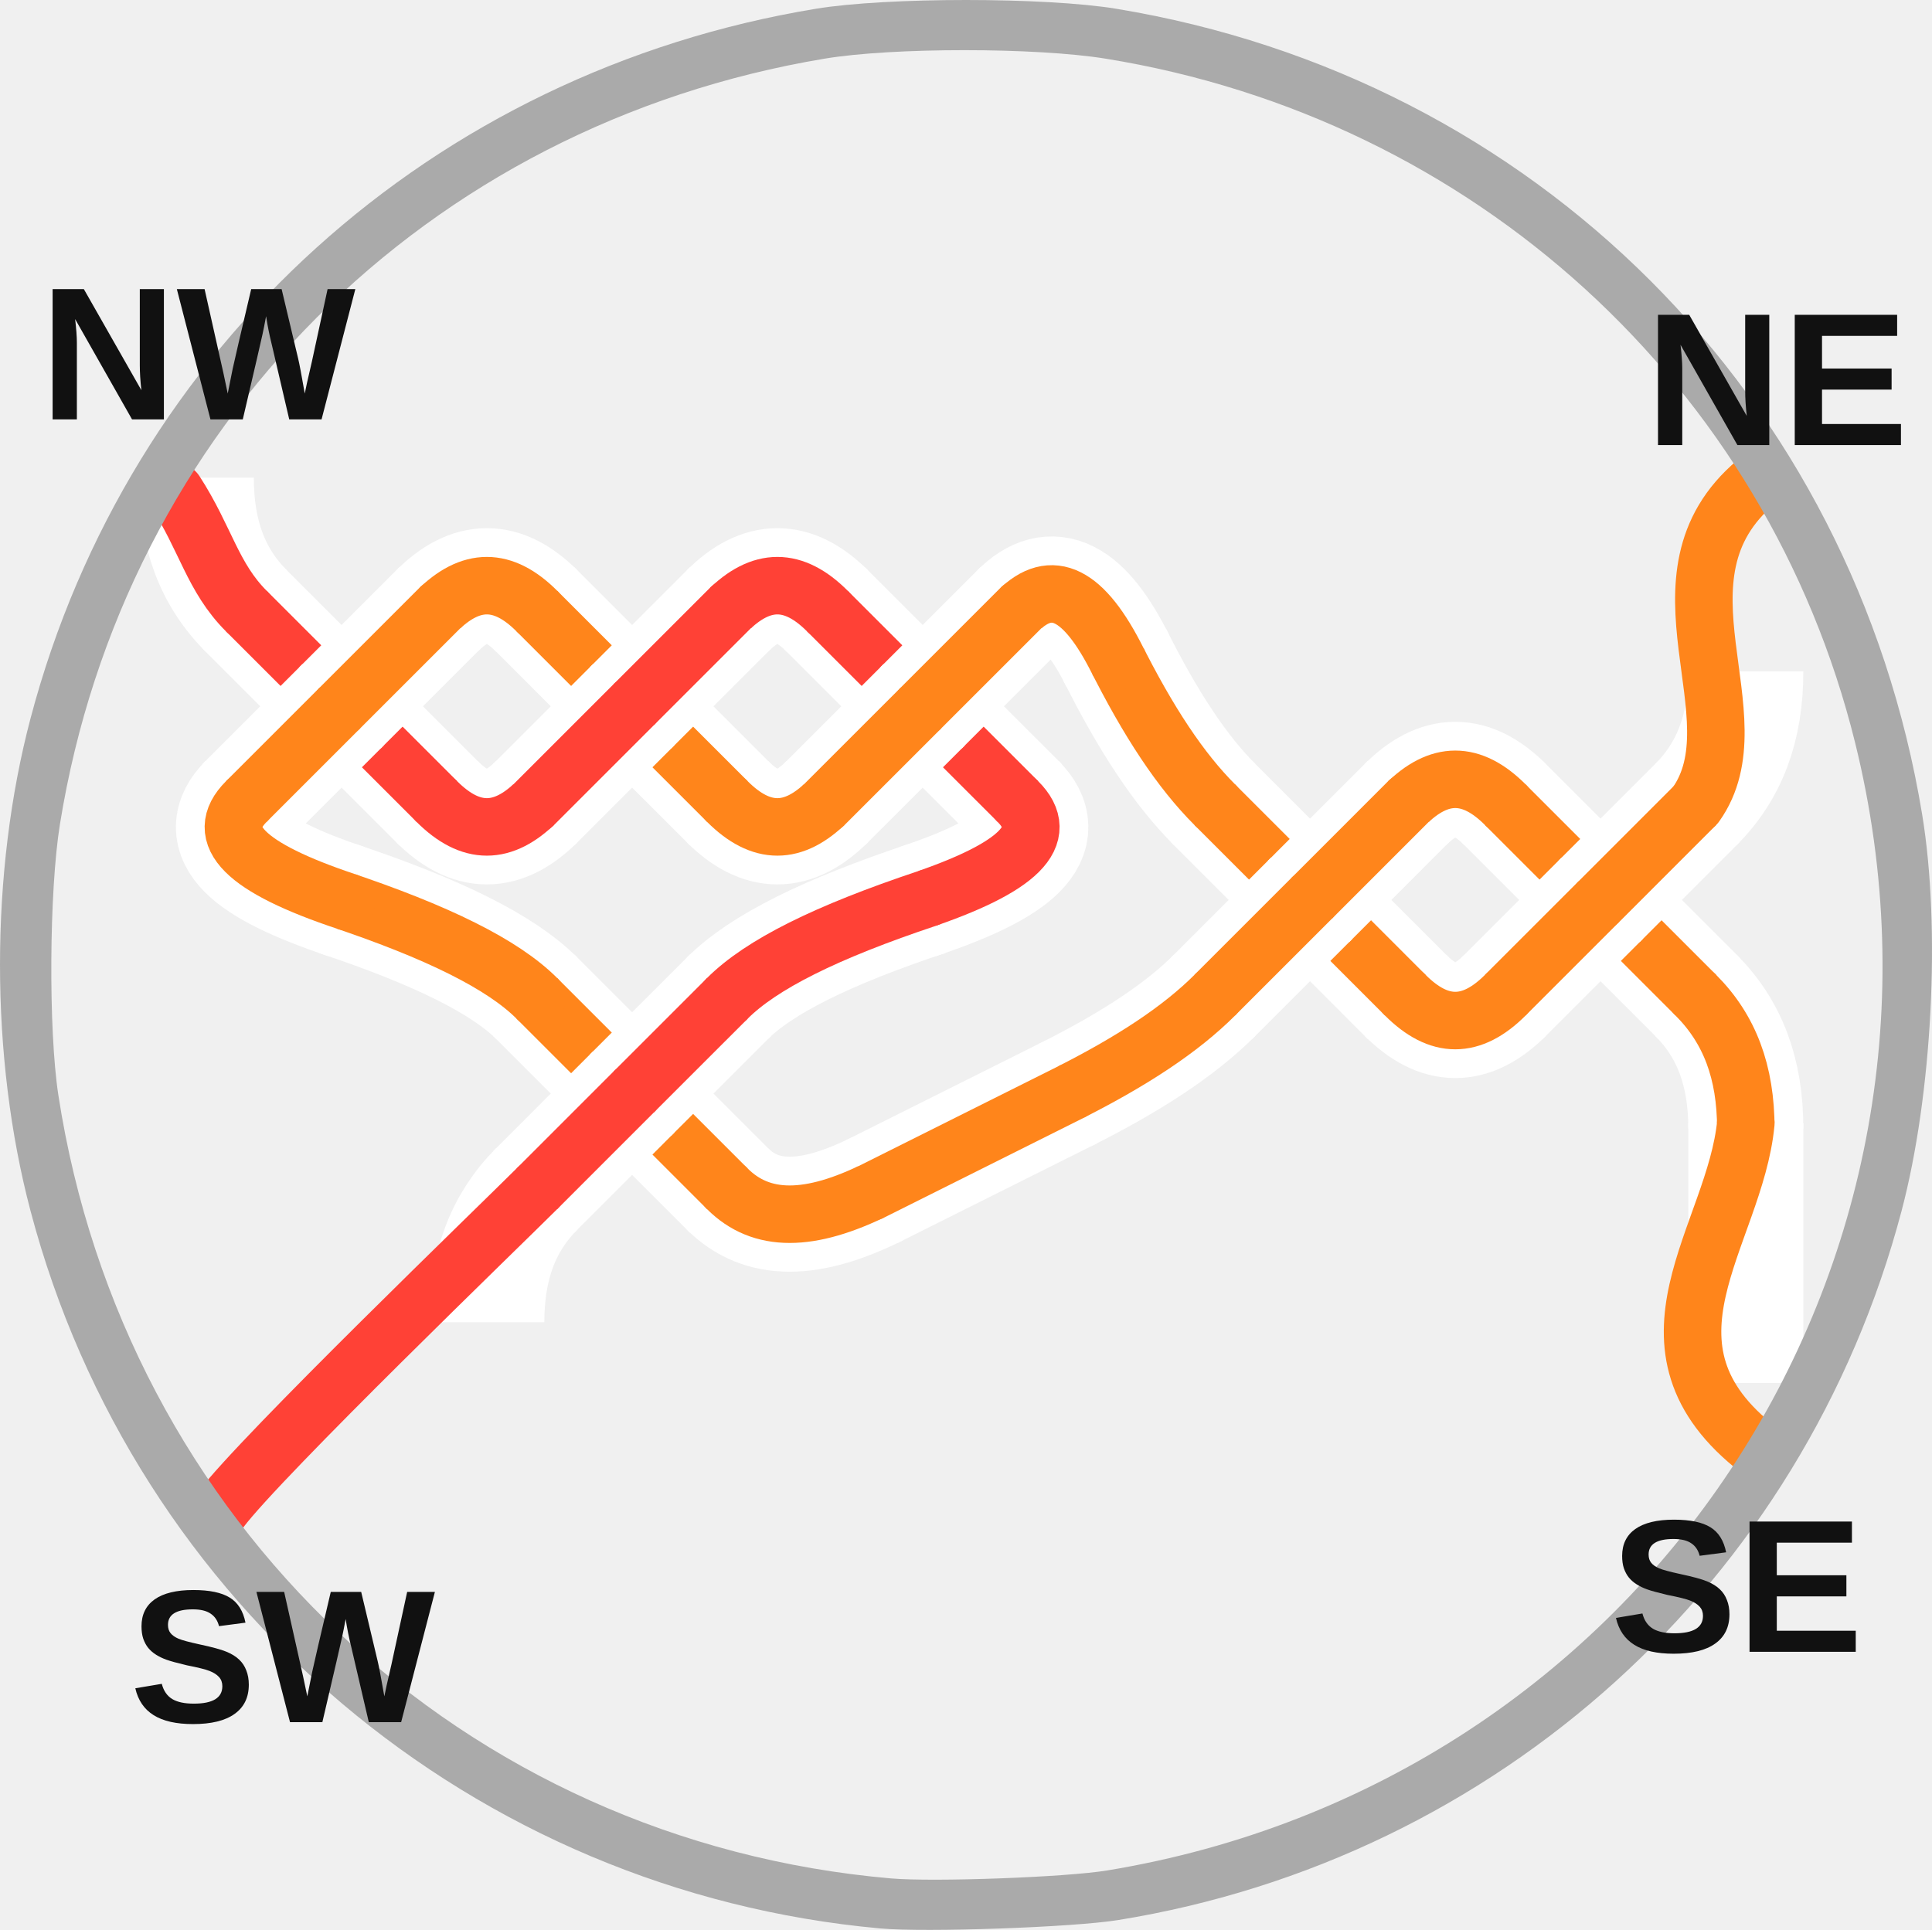
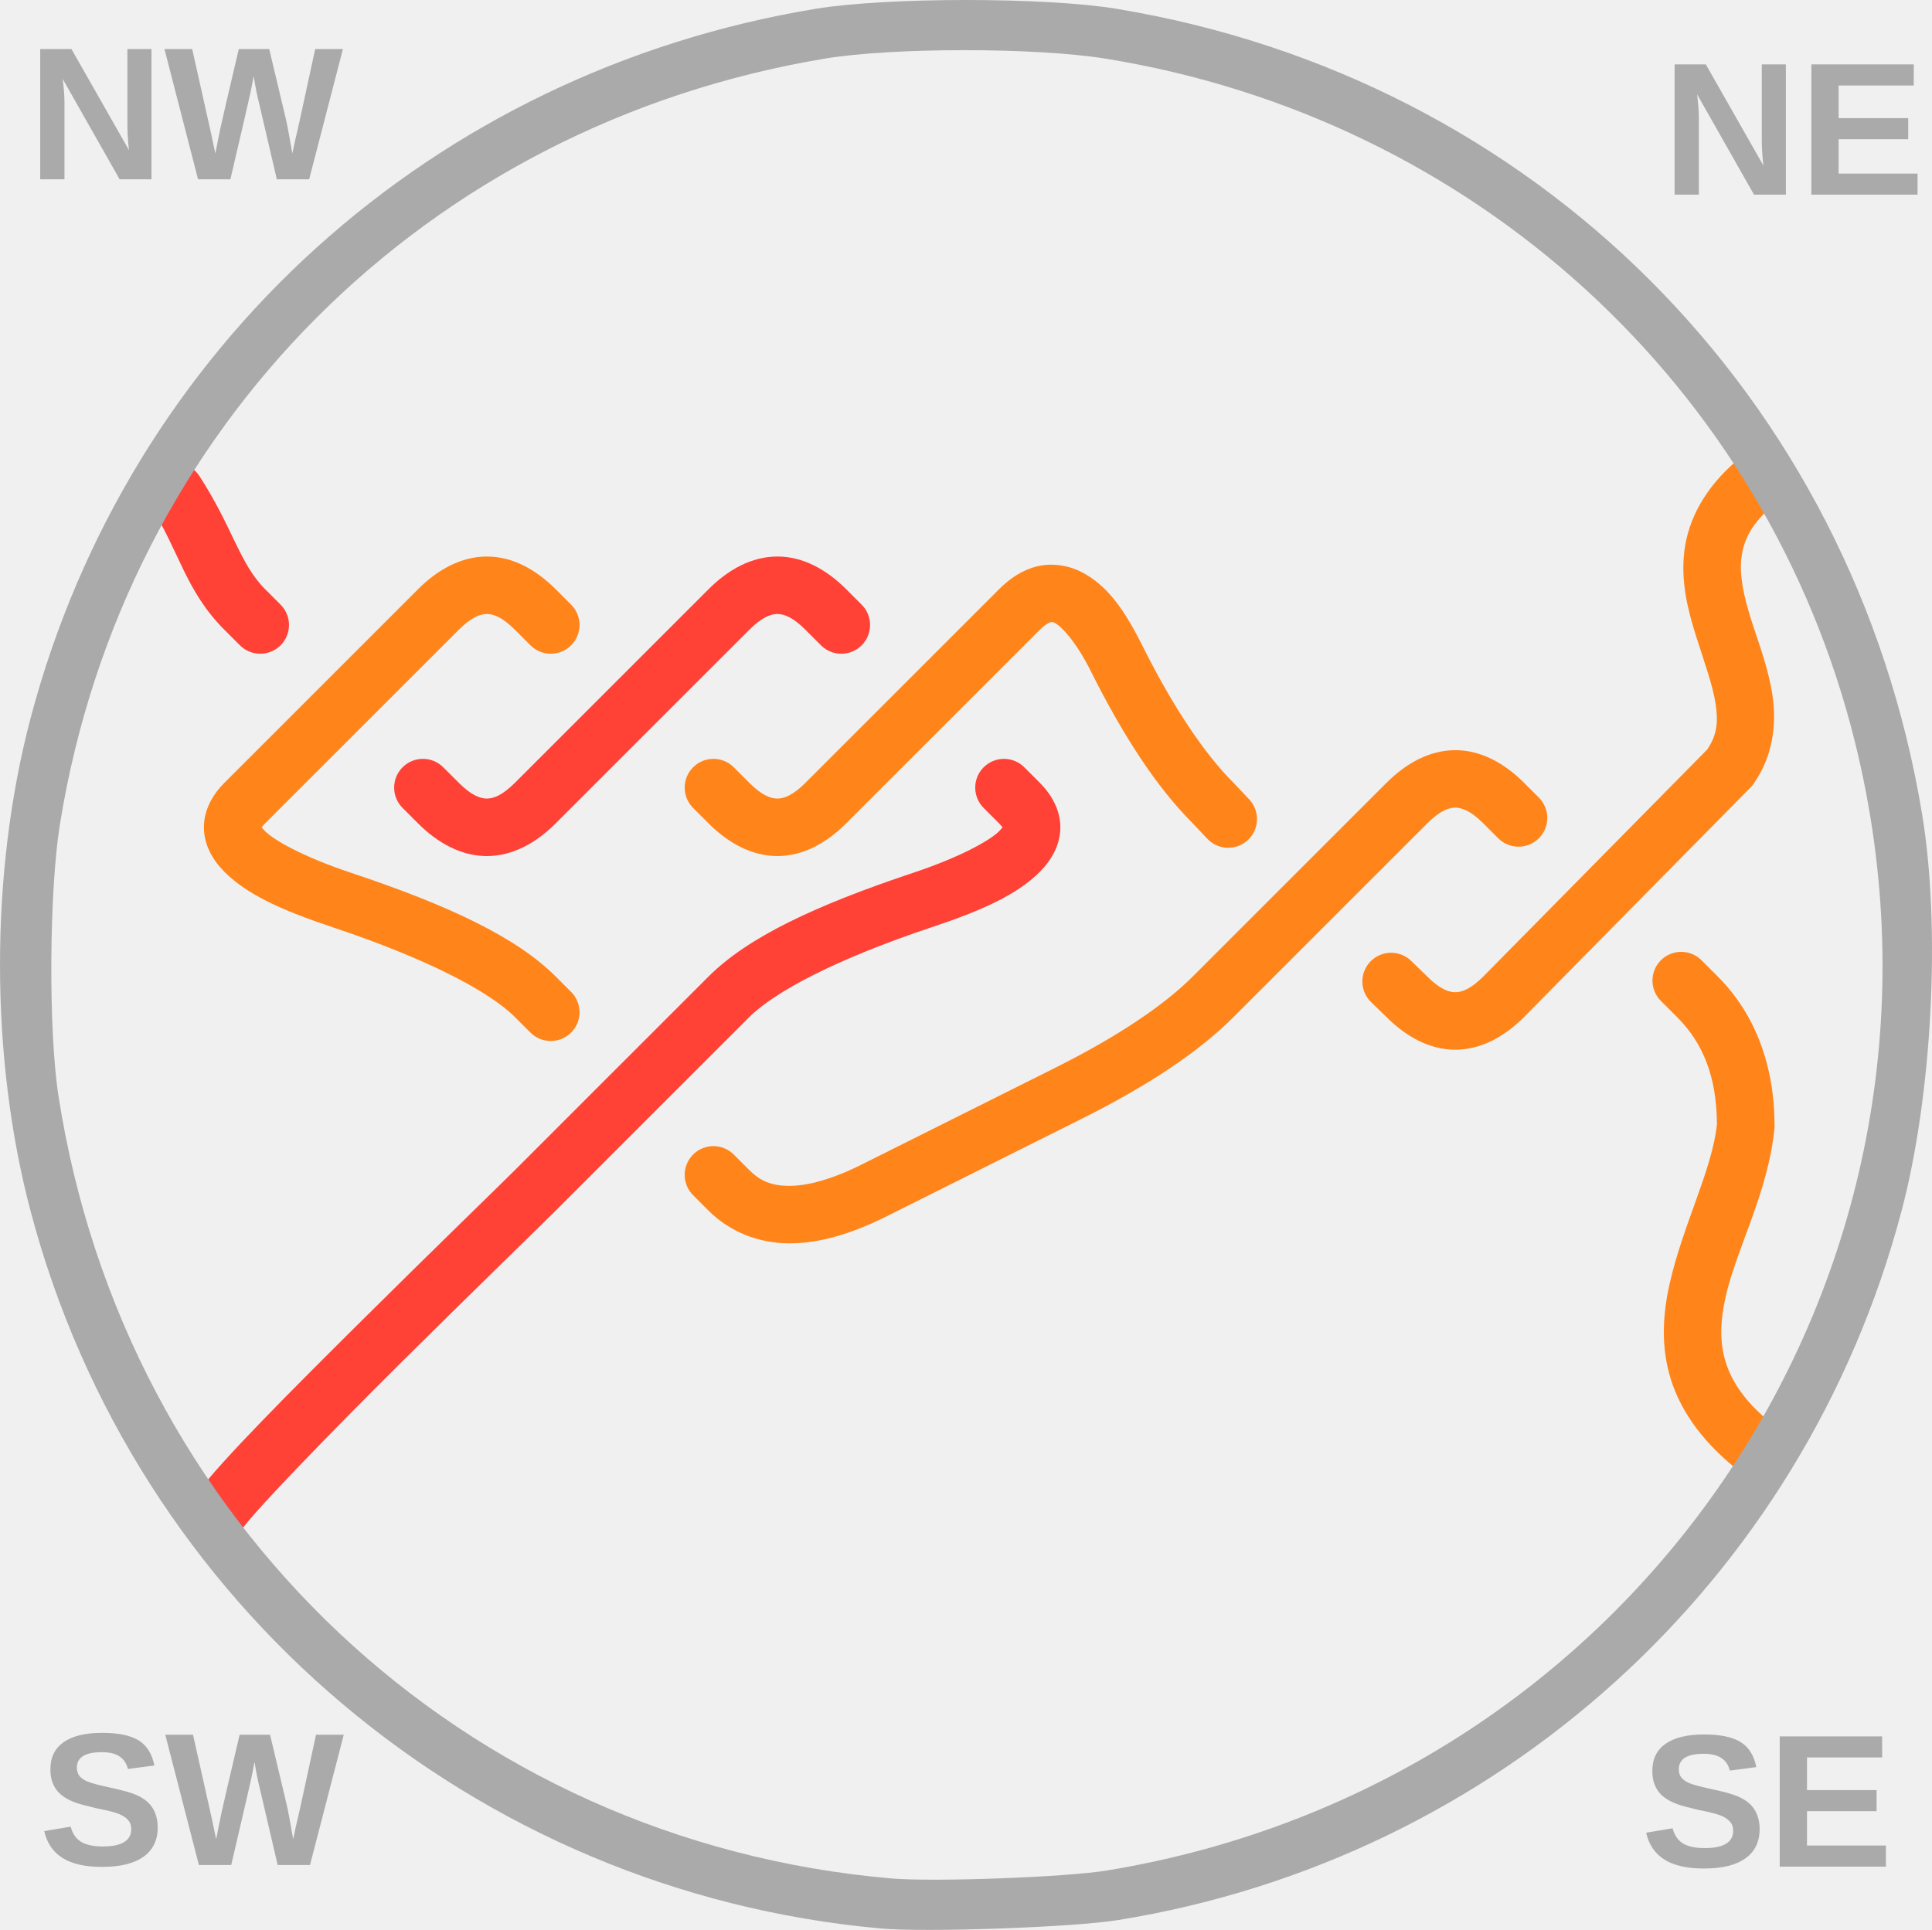
<svg xmlns="http://www.w3.org/2000/svg" viewBox="0 0 190.451 190.287" version="1.1" id="svg21826" xml:space="preserve">
  <defs id="defs21823" />
  <g id="g21848" style="display:inline" transform="translate(-9.222851,-48.35235)" class="">



 </g>
  <g id="layer1" transform="translate(-9.222851,-48.35235)">
    <g id="g1" transform="matrix(0.5024879,0,0,0.5024879,32.71813,20.61153)" style="display:inline" class="">
-       <path id="path1" d="M 96.565,289.11 C 89.913,282.458 83.585,276.124 76.932,269.477" class="stroke-background" style="display:inline;fill:none;stroke:#FFFFFF;stroke-width:22.565;stroke-linecap:butt;stroke-linejoin:miter;stroke-miterlimit:10;stroke-dasharray:none;stroke-opacity:1" />
-       <path id="path2" d="M 96.565,289.11 C 89.913,282.458 83.585,276.124 76.932,269.477" class="stroke-orange" style="display:inline;fill:none;stroke:#FF851B;stroke-width:11.282;stroke-linecap:round;stroke-linejoin:miter;stroke-miterlimit:10;stroke-dasharray:none;stroke-opacity:1" />
-       <path id="path3" d="m 286.548,251.111 c -6.646,-6.646 -12.981,-12.981 -19.627,-19.633" class="stroke-background" style="display:inline;fill:none;stroke:#FFFFFF;stroke-width:22.565;stroke-linecap:butt;stroke-linejoin:miter;stroke-miterlimit:10;stroke-dasharray:none;stroke-opacity:1" />
-       <path id="path4" d="m 286.548,251.111 c -6.646,-6.646 -12.981,-12.981 -19.627,-19.633" class="stroke-orange" style="display:inline;fill:none;stroke:#FF851B;stroke-width:11.282;stroke-linecap:round;stroke-linejoin:miter;stroke-miterlimit:10;stroke-dasharray:none;stroke-opacity:1" />
-       <path id="path5" d="m 57.936,174.483 c 6.646,6.652 12.981,12.986 19.627,19.633" class="stroke-background" style="display:inline;fill:none;stroke:#FFFFFF;stroke-width:22.565;stroke-linecap:butt;stroke-linejoin:miter;stroke-miterlimit:10;stroke-dasharray:none;stroke-opacity:1" />
-       <path id="path6" d="m 57.936,174.483 c 6.646,6.652 12.981,12.986 19.627,19.633" class="stroke-orange" style="display:inline;fill:none;stroke:#FF851B;stroke-width:11.282;stroke-linecap:round;stroke-linejoin:miter;stroke-miterlimit:10;stroke-dasharray:none;stroke-opacity:1" />
-       <path id="path7" d="m 114.931,174.483 c 6.646,6.652 12.981,12.986 19.633,19.633" class="stroke-background" style="display:inline;fill:none;stroke:#FFFFFF;stroke-width:22.565;stroke-linecap:butt;stroke-linejoin:miter;stroke-miterlimit:10;stroke-dasharray:none;stroke-opacity:1" />
-       <path id="path8" d="m 114.931,174.483 c 6.646,6.652 12.981,12.986 19.633,19.633" class="stroke-red" style="display:inline;fill:none;stroke:#FF4136;stroke-width:11.282;stroke-linecap:round;stroke-linejoin:miter;stroke-miterlimit:10;stroke-dasharray:none;stroke-opacity:1" />
-       <path id="path9" d="M 0.94,174.483 C 7.587,181.135 13.921,187.47 20.568,194.116" class="stroke-background" style="display:inline;fill:none;stroke:#FFFFFF;stroke-width:22.565;stroke-linecap:butt;stroke-linejoin:miter;stroke-miterlimit:10;stroke-dasharray:none;stroke-opacity:1" />
-       <path id="path10" d="M 0.94,174.483 C 7.587,181.135 13.921,187.47 20.568,194.116" class="stroke-red" style="display:inline;fill:none;stroke:#FF4136;stroke-width:11.282;stroke-linecap:round;stroke-linejoin:miter;stroke-miterlimit:10;stroke-dasharray:none;stroke-opacity:1" />
-       <path id="path11" d="m 190.923,212.482 c 6.652,6.646 12.981,12.981 19.633,19.633" class="stroke-background" style="display:inline;fill:none;stroke:#FFFFFF;stroke-width:22.565;stroke-linecap:butt;stroke-linejoin:miter;stroke-miterlimit:10;stroke-dasharray:none;stroke-opacity:1" />
-       <path id="path12" d="m 190.923,212.482 c 6.652,6.646 12.981,12.981 19.633,19.633" class="stroke-orange" style="display:inline;fill:none;stroke:#FF851B;stroke-width:11.282;stroke-linecap:round;stroke-linejoin:miter;stroke-miterlimit:10;stroke-dasharray:none;stroke-opacity:1" />
-       <path id="path13" d="M 77.563,270.108 C 70.917,263.461 64.582,257.127 57.936,250.481" class="stroke-background" style="display:inline;fill:none;stroke:#FFFFFF;stroke-width:22.565;stroke-linecap:butt;stroke-linejoin:miter;stroke-miterlimit:10;stroke-dasharray:none;stroke-opacity:1" />
-       <path id="path14" d="M 77.563,270.108 C 70.917,263.461 64.582,257.127 57.936,250.481" class="stroke-orange" style="display:inline;fill:none;stroke:#FF851B;stroke-width:11.282;stroke-linecap:round;stroke-linejoin:miter;stroke-miterlimit:10;stroke-dasharray:none;stroke-opacity:1" />
-       <path id="path15" d="m 133.928,193.485 c 6.652,6.646 12.981,12.981 19.633,19.627" class="stroke-background" style="display:inline;fill:none;stroke:#FFFFFF;stroke-width:22.565;stroke-linecap:butt;stroke-linejoin:miter;stroke-miterlimit:10;stroke-dasharray:none;stroke-opacity:1" />
-       <path id="path16" d="m 133.928,193.485 c 6.652,6.646 12.981,12.981 19.633,19.627" class="stroke-red" style="display:inline;fill:none;stroke:#FF4136;stroke-width:11.282;stroke-linecap:round;stroke-linejoin:miter;stroke-miterlimit:10;stroke-dasharray:none;stroke-opacity:1" />
-       <path id="path17" d="m 19.937,193.485 c 6.646,6.646 12.981,12.981 19.633,19.627" class="stroke-background" style="display:inline;fill:none;stroke:#FFFFFF;stroke-width:22.565;stroke-linecap:butt;stroke-linejoin:miter;stroke-miterlimit:10;stroke-dasharray:none;stroke-opacity:1" />
-       <path id="path18" d="m 19.937,193.485 c 6.646,6.646 12.981,12.981 19.633,19.627" class="stroke-red" style="display:inline;fill:none;stroke:#FF4136;stroke-width:11.282;stroke-linecap:round;stroke-linejoin:miter;stroke-miterlimit:10;stroke-dasharray:none;stroke-opacity:1" />
-       <path id="path19" d="m 38.934,175.119 c 6.652,-6.652 12.987,-6.652 19.633,0" class="stroke-background" style="display:inline;fill:none;stroke:#FFFFFF;stroke-width:22.565;stroke-linecap:butt;stroke-linejoin:miter;stroke-miterlimit:10;stroke-dasharray:none;stroke-opacity:1" />
-       <path id="path20" d="m 38.934,175.119 c 6.652,-6.652 12.987,-6.652 19.633,0" class="stroke-orange" style="display:inline;fill:none;stroke:#FF851B;stroke-width:11.282;stroke-linecap:round;stroke-linejoin:miter;stroke-miterlimit:10;stroke-dasharray:none;stroke-opacity:1" />
-       <path id="path21" d="m 267.552,232.115 c -6.646,-6.652 -12.981,-12.986 -19.633,-19.633" class="stroke-background" style="display:inline;fill:none;stroke:#FFFFFF;stroke-width:22.565;stroke-linecap:butt;stroke-linejoin:miter;stroke-miterlimit:10;stroke-dasharray:none;stroke-opacity:1" />
-       <path id="path22" d="m 267.552,232.115 c -6.646,-6.652 -12.981,-12.986 -19.633,-19.633" class="stroke-orange" style="display:inline;fill:none;stroke:#FF851B;stroke-width:11.282;stroke-linecap:round;stroke-linejoin:miter;stroke-miterlimit:10;stroke-dasharray:none;stroke-opacity:1" />
-       <path id="path23" d="m -8.245,148.94 c 0,11.083 3.17,19.527 9.817,26.179" class="stroke-background" style="display:inline;fill:none;stroke:#FFFFFF;stroke-width:22.565;stroke-linecap:butt;stroke-linejoin:miter;stroke-miterlimit:10;stroke-dasharray:none;stroke-opacity:1" />
-       <path id="path24" d="m -12.362,151.702 c 5.97,9.218 7.287,16.765 13.933,23.417" class="stroke-red" style="display:inline;fill:none;stroke:#FF4136;stroke-width:11.282;stroke-linecap:round;stroke-linejoin:miter;stroke-miterlimit:10;stroke-dasharray:none;stroke-opacity:1" />
-       <path id="path25" d="m 171.927,183.669 c 6.646,13.299 12.981,22.797 19.633,29.443" class="stroke-background" style="display:inline;fill:none;stroke:#FFFFFF;stroke-width:22.565;stroke-linecap:butt;stroke-linejoin:miter;stroke-miterlimit:10;stroke-dasharray:none;stroke-opacity:1" />
-       <path id="path26" d="m 171.927,183.669 c 6.646,13.299 12.981,22.797 19.633,29.443" class="stroke-orange" style="display:inline;fill:none;stroke:#FF851B;stroke-width:11.282;stroke-linecap:round;stroke-linejoin:miter;stroke-miterlimit:10;stroke-dasharray:none;stroke-opacity:1" />
-       <path id="path27" d="m 125.378,288.474 c -13.299,6.652 -22.797,6.652 -29.449,0" class="stroke-background" style="display:inline;fill:none;stroke:#FFFFFF;stroke-width:22.565;stroke-linecap:butt;stroke-linejoin:miter;stroke-miterlimit:10;stroke-dasharray:none;stroke-opacity:1" />
-       <path id="path28" d="m 125.378,288.474 c -13.299,6.652 -22.797,6.652 -29.449,0" class="stroke-orange" style="display:inline;fill:none;stroke:#FF851B;stroke-width:11.282;stroke-linecap:round;stroke-linejoin:miter;stroke-miterlimit:10;stroke-dasharray:none;stroke-opacity:1" />
-       <path id="path29" d="m 295.734,276.654 c 0,-11.083 -3.17,-19.527 -9.816,-26.173" class="stroke-background" style="display:inline;fill:none;stroke:#FFFFFF;stroke-width:22.565;stroke-linecap:butt;stroke-linejoin:miter;stroke-miterlimit:10;stroke-dasharray:none;stroke-opacity:1" />
-       <path id="path30" d="m 295.734,276.654 c 0,-11.083 -3.17,-19.527 -9.816,-26.173" class="stroke-orange" style="display:inline;fill:none;stroke:#FF851B;stroke-width:11.282;stroke-linecap:round;stroke-linejoin:miter;stroke-miterlimit:10;stroke-dasharray:none;stroke-opacity:1" />
-       <path id="path31" d="m 76.932,193.485 c 6.652,6.646 12.981,12.981 19.633,19.627" class="stroke-background" style="display:inline;fill:none;stroke:#FFFFFF;stroke-width:22.565;stroke-linecap:butt;stroke-linejoin:miter;stroke-miterlimit:10;stroke-dasharray:none;stroke-opacity:1" />
-       <path id="path32" d="m 76.932,193.485 c 6.652,6.646 12.981,12.981 19.633,19.627" class="stroke-orange" style="display:inline;fill:none;stroke:#FF851B;stroke-width:11.282;stroke-linecap:round;stroke-linejoin:miter;stroke-miterlimit:10;stroke-dasharray:none;stroke-opacity:1" />
-       <path id="path33" d="m 209.926,231.478 c 6.646,6.652 12.981,12.986 19.627,19.633" class="stroke-background" style="display:inline;fill:none;stroke:#FFFFFF;stroke-width:22.565;stroke-linecap:butt;stroke-linejoin:miter;stroke-miterlimit:10;stroke-dasharray:none;stroke-opacity:1" />
-       <path id="path34" d="m 209.926,231.478 c 6.646,6.652 12.981,12.986 19.627,19.633" class="stroke-orange" style="display:inline;fill:none;stroke:#FF851B;stroke-width:11.282;stroke-linecap:round;stroke-linejoin:miter;stroke-miterlimit:10;stroke-dasharray:none;stroke-opacity:1" />
-       <path id="path35" d="m 95.929,175.119 c 6.652,-6.652 12.986,-6.652 19.633,0" class="stroke-background" style="display:inline;fill:none;stroke:#FFFFFF;stroke-width:22.565;stroke-linecap:butt;stroke-linejoin:miter;stroke-miterlimit:10;stroke-dasharray:none;stroke-opacity:1" />
-       <path id="path36" d="m 95.929,175.119 c 6.652,-6.652 12.986,-6.652 19.633,0" class="stroke-red" style="display:inline;fill:none;stroke:#FF4136;stroke-width:11.282;stroke-linecap:round;stroke-linejoin:miter;stroke-miterlimit:10;stroke-dasharray:none;stroke-opacity:1" />
-       <path id="path37" d="m 76.932,194.116 c 6.652,-6.646 12.981,-12.981 19.633,-19.633" class="stroke-background" style="display:inline;fill:none;stroke:#FFFFFF;stroke-width:22.565;stroke-linecap:butt;stroke-linejoin:miter;stroke-miterlimit:10;stroke-dasharray:none;stroke-opacity:1" />
-       <path id="path38" d="m 76.932,194.116 c 6.652,-6.646 12.981,-12.981 19.633,-19.633" class="stroke-red" style="display:inline;fill:none;stroke:#FF4136;stroke-width:11.282;stroke-linecap:round;stroke-linejoin:miter;stroke-miterlimit:10;stroke-dasharray:none;stroke-opacity:1" />
-       <path id="path39" d="m 247.919,251.111 c 6.652,-6.646 12.986,-12.981 19.633,-19.633" class="stroke-background" style="display:inline;fill:none;stroke:#FFFFFF;stroke-width:22.565;stroke-linecap:butt;stroke-linejoin:miter;stroke-miterlimit:10;stroke-dasharray:none;stroke-opacity:1" />
-       <path id="path40" d="m 247.919,251.111 c 6.652,-6.646 12.986,-12.981 19.633,-19.633" class="stroke-orange" style="display:inline;fill:none;stroke:#FF851B;stroke-width:11.282;stroke-linecap:round;stroke-linejoin:miter;stroke-miterlimit:10;stroke-dasharray:none;stroke-opacity:1" />
-       <path id="path41" d="m 152.924,175.119 c 6.652,-6.652 12.986,-3.482 19.633,9.816" class="stroke-background" style="display:inline;fill:none;stroke:#FFFFFF;stroke-width:22.565;stroke-linecap:butt;stroke-linejoin:miter;stroke-miterlimit:10;stroke-dasharray:none;stroke-opacity:1" />
-       <path id="path42" d="m 152.924,175.119 c 6.652,-6.652 12.986,-3.482 19.633,9.816" class="stroke-orange" style="display:inline;fill:none;stroke:#FF851B;stroke-width:11.282;stroke-linecap:round;stroke-linejoin:miter;stroke-miterlimit:10;stroke-dasharray:none;stroke-opacity:1" />
-       <path id="path43" d="M 58.566,251.111 C 51.92,244.465 39.252,238.131 19.301,231.478" class="stroke-background" style="display:inline;fill:none;stroke:#FFFFFF;stroke-width:22.565;stroke-linecap:butt;stroke-linejoin:miter;stroke-miterlimit:10;stroke-dasharray:none;stroke-opacity:1" />
-       <path id="path44" d="M 58.566,251.111 C 51.92,244.465 39.252,238.131 19.301,231.478" class="stroke-orange" style="display:inline;fill:none;stroke:#FF851B;stroke-width:11.282;stroke-linecap:round;stroke-linejoin:miter;stroke-miterlimit:10;stroke-dasharray:none;stroke-opacity:1" />
-       <path id="path45" d="m 152.924,212.482 c 6.652,6.646 0.318,12.981 -19.627,19.633" class="stroke-background" style="display:inline;fill:none;stroke:#FFFFFF;stroke-width:22.565;stroke-linecap:butt;stroke-linejoin:miter;stroke-miterlimit:10;stroke-dasharray:none;stroke-opacity:1" />
-       <path id="path46" d="m 152.924,212.482 c 6.652,6.646 0.318,12.981 -19.627,19.633" class="stroke-red" style="display:inline;fill:none;stroke:#FF4136;stroke-width:11.282;stroke-linecap:round;stroke-linejoin:miter;stroke-miterlimit:10;stroke-dasharray:none;stroke-opacity:1" />
-       <path id="path47" d="m 95.929,212.482 c 6.652,6.646 12.986,6.646 19.633,0" class="stroke-background" style="display:inline;fill:none;stroke:#FFFFFF;stroke-width:22.565;stroke-linecap:butt;stroke-linejoin:miter;stroke-miterlimit:10;stroke-dasharray:none;stroke-opacity:1" />
-       <path id="path48" d="m 95.929,212.482 c 6.652,6.646 12.986,6.646 19.633,0" class="stroke-orange" style="display:inline;fill:none;stroke:#FF851B;stroke-width:11.282;stroke-linecap:round;stroke-linejoin:miter;stroke-miterlimit:10;stroke-dasharray:none;stroke-opacity:1" />
-       <path id="path49" d="m 96.565,250.481 c -6.652,6.646 -12.981,12.981 -19.633,19.627" class="stroke-background" style="display:inline;fill:none;stroke:#FFFFFF;stroke-width:22.565;stroke-linecap:butt;stroke-linejoin:miter;stroke-miterlimit:10;stroke-dasharray:none;stroke-opacity:1" />
-       <path id="path50" d="m 96.565,250.481 c -6.652,6.646 -12.981,12.981 -19.633,19.627" class="stroke-red" style="display:inline;fill:none;stroke:#FF4136;stroke-width:11.282;stroke-linecap:round;stroke-linejoin:miter;stroke-miterlimit:10;stroke-dasharray:none;stroke-opacity:1" />
-       <path id="path51" d="m 266.921,232.115 c 6.646,-6.652 12.981,-12.986 19.627,-19.633" class="stroke-background" style="display:inline;fill:none;stroke:#FFFFFF;stroke-width:22.565;stroke-linecap:butt;stroke-linejoin:miter;stroke-miterlimit:10;stroke-dasharray:none;stroke-opacity:1" />
-       <path id="path52" d="m 266.921,232.115 c 6.646,-6.652 12.981,-12.986 19.627,-19.633" class="stroke-orange" style="display:inline;fill:none;stroke:#FF851B;stroke-width:11.282;stroke-linecap:round;stroke-linejoin:miter;stroke-miterlimit:10;stroke-dasharray:none;stroke-opacity:1" />
-       <path id="path53" d="m 228.922,250.481 c 6.646,6.646 12.981,6.646 19.633,0" class="stroke-background" style="display:inline;fill:none;stroke:#FFFFFF;stroke-width:22.565;stroke-linecap:butt;stroke-linejoin:miter;stroke-miterlimit:10;stroke-dasharray:none;stroke-opacity:1" />
-       <path id="path54" d="m 228.922,250.481 c 6.646,6.646 12.981,6.646 19.633,0" class="stroke-orange" style="display:inline;fill:none;stroke:#FF851B;stroke-width:11.282;stroke-linecap:round;stroke-linejoin:miter;stroke-miterlimit:10;stroke-dasharray:none;stroke-opacity:1" />
-       <path id="path55" d="m 114.931,213.112 c 6.646,-6.646 12.981,-12.981 19.633,-19.627" class="stroke-background" style="display:inline;fill:none;stroke:#FFFFFF;stroke-width:22.565;stroke-linecap:butt;stroke-linejoin:miter;stroke-miterlimit:10;stroke-dasharray:none;stroke-opacity:1" />
-       <path id="path56" d="m 114.931,213.112 c 6.646,-6.646 12.981,-12.981 19.633,-19.627" class="stroke-orange" style="display:inline;fill:none;stroke:#FF851B;stroke-width:11.282;stroke-linecap:round;stroke-linejoin:miter;stroke-miterlimit:10;stroke-dasharray:none;stroke-opacity:1" />
-       <path id="path57" d="m 38.934,212.482 c 6.652,6.646 12.987,6.646 19.633,0" class="stroke-background" style="display:inline;fill:none;stroke:#FFFFFF;stroke-width:22.565;stroke-linecap:butt;stroke-linejoin:miter;stroke-miterlimit:10;stroke-dasharray:none;stroke-opacity:1" />
-       <path id="path58" d="m 38.934,212.482 c 6.652,6.646 12.987,6.646 19.633,0" class="stroke-red" style="display:inline;fill:none;stroke:#FF4136;stroke-width:11.282;stroke-linecap:round;stroke-linejoin:miter;stroke-miterlimit:10;stroke-dasharray:none;stroke-opacity:1" />
-       <path id="path59" d="m 248.555,213.112 c -6.652,-6.646 -12.986,-6.646 -19.633,0" class="stroke-background" style="display:inline;fill:none;stroke:#FFFFFF;stroke-width:22.565;stroke-linecap:butt;stroke-linejoin:miter;stroke-miterlimit:10;stroke-dasharray:none;stroke-opacity:1" />
-       <path id="path60" d="m 248.555,213.112 c -6.652,-6.646 -12.986,-6.646 -19.633,0" class="stroke-orange" style="display:inline;fill:none;stroke:#FF851B;stroke-width:11.282;stroke-linecap:round;stroke-linejoin:miter;stroke-miterlimit:10;stroke-dasharray:none;stroke-opacity:1" />
-       <path id="path61" d="M 0.94,213.112 C 7.587,206.466 13.921,200.132 20.568,193.485" class="stroke-background" style="display:inline;fill:none;stroke:#FFFFFF;stroke-width:22.565;stroke-linecap:butt;stroke-linejoin:miter;stroke-miterlimit:10;stroke-dasharray:none;stroke-opacity:1" />
-       <path id="path62" d="M 0.94,213.112 C 7.587,206.466 13.921,200.132 20.568,193.485" class="stroke-orange" style="display:inline;fill:none;stroke:#FF851B;stroke-width:11.282;stroke-linecap:round;stroke-linejoin:miter;stroke-miterlimit:10;stroke-dasharray:none;stroke-opacity:1" />
-       <path id="path63" d="m 229.553,212.482 c -6.646,6.646 -12.981,12.981 -19.627,19.633" class="stroke-background" style="display:inline;fill:none;stroke:#FFFFFF;stroke-width:22.565;stroke-linecap:butt;stroke-linejoin:miter;stroke-miterlimit:10;stroke-dasharray:none;stroke-opacity:1" />
-       <path id="path64" d="m 229.553,212.482 c -6.646,6.646 -12.981,12.981 -19.627,19.633" class="stroke-orange" style="display:inline;fill:none;stroke:#FF851B;stroke-width:11.282;stroke-linecap:round;stroke-linejoin:miter;stroke-miterlimit:10;stroke-dasharray:none;stroke-opacity:1" />
-       <path id="path65" d="M 21.204,232.115 C 1.253,225.463 -5.075,219.128 1.571,212.482" class="stroke-background" style="display:inline;fill:none;stroke:#FFFFFF;stroke-width:22.565;stroke-linecap:butt;stroke-linejoin:miter;stroke-miterlimit:10;stroke-dasharray:none;stroke-opacity:1" />
-       <path id="path66" d="M 21.204,232.115 C 1.253,225.463 -5.075,219.128 1.571,212.482" class="stroke-orange" style="display:inline;fill:none;stroke:#FF851B;stroke-width:11.282;stroke-linecap:round;stroke-linejoin:miter;stroke-miterlimit:10;stroke-dasharray:none;stroke-opacity:1" />
-       <path id="path67" d="m 210.556,231.478 c -6.652,6.652 -12.981,12.986 -19.633,19.633" class="stroke-background" style="display:inline;fill:none;stroke:#FFFFFF;stroke-width:22.565;stroke-linecap:butt;stroke-linejoin:miter;stroke-miterlimit:10;stroke-dasharray:none;stroke-opacity:1" />
-       <path id="path68" d="m 210.556,231.478 c -6.652,6.652 -12.981,12.986 -19.633,19.633" class="stroke-orange" style="display:inline;fill:none;stroke:#FF851B;stroke-width:11.282;stroke-linecap:round;stroke-linejoin:miter;stroke-miterlimit:10;stroke-dasharray:none;stroke-opacity:1" />
-       <path id="path69" d="m 77.563,269.477 c -6.646,6.646 -12.981,12.981 -19.627,19.633" class="stroke-background" style="display:inline;fill:none;stroke:#FFFFFF;stroke-width:22.565;stroke-linecap:butt;stroke-linejoin:miter;stroke-miterlimit:10;stroke-dasharray:none;stroke-opacity:1" />
-       <path id="path70" d="m 77.563,269.477 c -6.646,6.646 -12.981,12.981 -19.627,19.633" class="stroke-red" style="display:inline;fill:none;stroke:#FF4136;stroke-width:11.282;stroke-linecap:round;stroke-linejoin:miter;stroke-miterlimit:10;stroke-dasharray:none;stroke-opacity:1" />
-       <path id="path71" d="m 191.56,250.481 c -6.652,6.646 -16.151,12.981 -29.449,19.627" class="stroke-background" style="display:inline;fill:none;stroke:#FFFFFF;stroke-width:22.565;stroke-linecap:butt;stroke-linejoin:miter;stroke-miterlimit:10;stroke-dasharray:none;stroke-opacity:1" />
-       <path id="path72" d="m 191.56,250.481 c -6.652,6.646 -16.151,12.981 -29.449,19.627" class="stroke-orange" style="display:inline;fill:none;stroke:#FF851B;stroke-width:11.282;stroke-linecap:round;stroke-linejoin:miter;stroke-miterlimit:10;stroke-dasharray:none;stroke-opacity:1" />
-       <path id="path73" d="m 135.195,231.478 c -19.951,6.652 -32.613,12.986 -39.266,19.633" class="stroke-background" style="display:inline;fill:none;stroke:#FFFFFF;stroke-width:22.565;stroke-linecap:butt;stroke-linejoin:miter;stroke-miterlimit:10;stroke-dasharray:none;stroke-opacity:1" />
-       <path id="path74" d="m 135.195,231.478 c -19.951,6.652 -32.613,12.986 -39.266,19.633" class="stroke-red" style="display:inline;fill:none;stroke:#FF4136;stroke-width:11.282;stroke-linecap:round;stroke-linejoin:miter;stroke-miterlimit:10;stroke-dasharray:none;stroke-opacity:1" />
-       <path id="path75" d="m 57.936,213.112 c 6.646,-6.646 12.981,-12.981 19.627,-19.627" class="stroke-background" style="display:inline;fill:none;stroke:#FFFFFF;stroke-width:22.565;stroke-linecap:butt;stroke-linejoin:miter;stroke-miterlimit:10;stroke-dasharray:none;stroke-opacity:1" />
-       <path id="path76" d="m 57.936,213.112 c 6.646,-6.646 12.981,-12.981 19.627,-19.627" class="stroke-red" style="display:inline;fill:none;stroke:#FF4136;stroke-width:11.282;stroke-linecap:round;stroke-linejoin:miter;stroke-miterlimit:10;stroke-dasharray:none;stroke-opacity:1" />
-       <path id="path77" d="m 19.937,194.116 c 6.646,-6.646 12.981,-12.981 19.633,-19.633" class="stroke-background" style="display:inline;fill:none;stroke:#FFFFFF;stroke-width:22.565;stroke-linecap:butt;stroke-linejoin:miter;stroke-miterlimit:10;stroke-dasharray:none;stroke-opacity:1" />
-       <path id="path78" d="m 19.937,194.116 c 6.646,-6.646 12.981,-12.981 19.633,-19.633" class="stroke-orange" style="display:inline;fill:none;stroke:#FF851B;stroke-width:11.282;stroke-linecap:round;stroke-linejoin:miter;stroke-miterlimit:10;stroke-dasharray:none;stroke-opacity:1" />
-       <path id="path79" d="m 163.377,269.477 c -13.299,6.646 -25.967,12.981 -39.266,19.633" class="stroke-background" style="display:inline;fill:none;stroke:#FFFFFF;stroke-width:22.565;stroke-linecap:butt;stroke-linejoin:miter;stroke-miterlimit:10;stroke-dasharray:none;stroke-opacity:1" />
-       <path id="path80" d="m 163.377,269.477 c -13.299,6.646 -25.967,12.981 -39.266,19.633" class="stroke-orange" style="display:inline;fill:none;stroke:#FF851B;stroke-width:11.282;stroke-linecap:round;stroke-linejoin:miter;stroke-miterlimit:10;stroke-dasharray:none;stroke-opacity:1" />
-       <path id="path81" d="m 133.928,194.116 c 6.652,-6.646 12.981,-12.981 19.633,-19.633" class="stroke-background" style="display:inline;fill:none;stroke:#FFFFFF;stroke-width:22.565;stroke-linecap:butt;stroke-linejoin:miter;stroke-miterlimit:10;stroke-dasharray:none;stroke-opacity:1" />
-       <path id="path82" d="m 133.928,194.116 c 6.652,-6.646 12.981,-12.981 19.633,-19.633" class="stroke-orange" style="display:inline;fill:none;stroke:#FF851B;stroke-width:11.282;stroke-linecap:round;stroke-linejoin:miter;stroke-miterlimit:10;stroke-dasharray:none;stroke-opacity:1" />
-       <path id="path85" d="m 285.918,213.112 c 6.646,-6.646 9.816,-15.09 9.816,-26.173" class="stroke-background" style="display:inline;fill:none;stroke:#FFFFFF;stroke-width:22.565;stroke-linecap:butt;stroke-linejoin:miter;stroke-miterlimit:10;stroke-dasharray:none;stroke-opacity:1" />
-       <path id="path86" d="m 285.918,213.112 c 12.353,-17.359 -10.379,-44.645 11.837,-63.338" class="stroke-orange" style="display:inline;fill:none;stroke:#FF851B;stroke-width:11.282;stroke-linecap:round;stroke-linejoin:miter;stroke-miterlimit:10;stroke-dasharray:none;stroke-opacity:1" />
-       <path id="path87" d="m 295.734,326.573 c 0,-23.451 0,-39.89 0,-50.974" class="stroke-background" style="display:inline;fill:none;stroke:#FFFFFF;stroke-width:22.565;stroke-linecap:butt;stroke-linejoin:miter;stroke-miterlimit:10;stroke-dasharray:none;stroke-opacity:1" />
-       <path id="path88" d="m 298.348,339.781 c -26.57,-20.443 -4.736,-42.051 -2.614,-64.182" class="stroke-orange" style="display:inline;fill:none;stroke:#FF851B;stroke-width:11.282;stroke-linecap:round;stroke-linejoin:miter;stroke-miterlimit:10;stroke-dasharray:none;stroke-opacity:1" />
-       <path id="path89" d="m 58.566,288.474 c -6.646,6.652 -9.816,15.096 -9.816,26.179" class="stroke-background" style="display:inline;fill:none;stroke:#FFFFFF;stroke-width:22.565;stroke-linecap:butt;stroke-linejoin:miter;stroke-miterlimit:10;stroke-dasharray:none;stroke-opacity:1" />
-       <path id="path90" d="m 58.566,288.474 c -6.646,6.652 -54.096,52.41 -62.056,62.996" class="stroke-red" style="display:inline;fill:none;stroke:#FF4136;stroke-width:11.282;stroke-linecap:round;stroke-linejoin:miter;stroke-miterlimit:10;stroke-dasharray:none;stroke-opacity:1" />
+       <path style="baseline-shift:baseline;display:inline;overflow:visible;vector-effect:none;fill:#ff851b;stroke-linecap:round;stroke-miterlimit:10;enable-background:accumulate;stop-color:#000000;stop-opacity:1;opacity:1" d="m 283.059,241.98 a 5.641,5.641 0 0 0 -3.988,1.652 5.641,5.641 0 0 0 0,7.979 l 3.174,3.174 c 5.162,5.162 7.765,11.779 7.826,21.029 -0.968,9.06 -6.65,19.611 -9.293,31.334 -1.332,5.911 -1.77,12.332 0.275,18.801 2.046,6.469 6.536,12.671 13.855,18.303 a 5.641,5.641 0 0 0 7.91,-1.031 5.641,5.641 0 0 0 -1.031,-7.91 c -5.966,-4.59 -8.71,-8.755 -9.977,-12.762 -1.267,-4.007 -1.095,-8.173 -0.025,-12.92 2.14,-9.494 8.335,-20.458 9.562,-32.951 l 0.027,-0.275 v -0.275 c 0,-11.685 -3.714,-21.882 -11.152,-29.32 l -3.174,-3.174 a 5.641,5.641 0 0 0 -3.99,-1.652 z" id="path10" />
+       <path style="baseline-shift:baseline;display:inline;overflow:visible;vector-effect:none;fill:#ff4136;stroke-linecap:round;stroke-miterlimit:10;enable-background:accumulate;stop-color:#000000;stop-opacity:1;opacity:1" d="m 150.201,204.115 a 5.641,5.641 0 0 0 -3.988,1.652 5.641,5.641 0 0 0 0,7.979 c 1.014,1.014 2.027,2.027 3.041,3.041 0.918,0.918 0.723,1.057 0.723,0.76 -1e-5,-0.298 0.196,-0.159 -0.723,0.76 -1.837,1.837 -7.652,5.091 -16.793,8.139 -19.358,6.453 -32.539,12.703 -40.201,20.361 -6.336,6.333 -12.665,12.667 -19,18.996 h -0.002 c -6.331,6.331 -12.664,12.667 -18.996,19.002 -2.986,2.987 -16.565,16.142 -30.246,29.729 -13.681,13.587 -27.144,27.071 -32.014,33.547 a 5.641,5.641 0 0 0 1.117,7.898 5.641,5.641 0 0 0 7.9,-1.119 C 4.11,350.749 18.35,336.061 31.967,322.539 45.583,309.017 58.895,296.126 62.24,292.779 68.57,286.446 74.904,280.114 81.234,273.783 l 0.002,-0.002 c 6.339,-6.333 12.666,-12.667 18.998,-18.996 5.006,-5.004 17.15,-11.422 35.795,-17.637 h 0.002 c 9.855,-3.286 16.705,-6.367 21.201,-10.863 2.248,-2.248 4.028,-5.276 4.027,-8.74 -2e-4,-3.464 -1.781,-6.491 -4.029,-8.738 -1.014,-1.013 -2.028,-2.026 -3.041,-3.039 a 5.641,5.641 0 0 0 -3.988,-1.652 z" id="path9" />
+       <path style="baseline-shift:baseline;display:inline;overflow:visible;vector-effect:none;fill:#ff851b;stroke-linecap:round;stroke-miterlimit:10;enable-background:accumulate;stop-color:#000000;stop-opacity:1;opacity:1" d="m 238.736,202.408 c -5.046,0 -9.658,2.57 -13.488,6.4 l -37.996,37.998 c -5.67,5.667 -14.704,11.777 -27.031,17.939 -12.666,6.331 -25.334,12.666 -38,19 -5.828,2.915 -10.604,4.156 -14.1,4.156 -3.496,0 -5.715,-0.929 -7.885,-3.1 -1.014,-1.014 -2.029,-2.028 -3.043,-3.043 a 5.641,5.641 0 0 0 -7.979,-0.002 5.641,5.641 0 0 0 0,7.979 c 1.014,1.015 2.028,2.03 3.043,3.045 4.164,4.164 9.86,6.402 15.863,6.402 6.003,10e-6 12.309,-1.926 19.146,-5.346 12.665,-6.334 25.333,-12.669 37.998,-19 13.002,-6.5 22.965,-13.058 29.963,-20.053 h 0.002 l 37.996,-37.998 c 2.5,-2.5 4.223,-3.098 5.51,-3.098 1.287,0 3.01,0.597 5.512,3.098 l 2.91,2.91 a 5.641,5.641 0 0 0 7.979,0 5.641,5.641 0 0 0 0,-7.977 l -2.912,-2.912 v -0.002 c -3.832,-3.83 -8.442,-6.398 -13.488,-6.398 z" id="path8" />
+       <path style="baseline-shift:baseline;display:inline;overflow:visible;vector-effect:none;fill:#ff851b;stroke-linecap:round;stroke-miterlimit:10;enable-background:accumulate;stop-color:#000000;stop-opacity:1;opacity:1" d="m 161.051,166.115 c -1.477,-0.183 -2.99,-0.115 -4.426,0.244 -2.871,0.717 -5.289,2.371 -7.371,4.453 -6.335,6.335 -12.664,12.669 -18.996,18.998 -6.335,6.332 -12.669,12.667 -19,18.998 -2.5,2.5 -4.223,3.096 -5.51,3.096 -1.287,0 -3.012,-0.597 -5.514,-3.098 -1.014,-1.014 -2.027,-2.027 -3.041,-3.041 a 5.641,5.641 0 0 0 -7.979,0.002 5.641,5.641 0 0 0 0,7.977 c 1.014,1.014 2.03,2.029 3.045,3.043 3.832,3.83 8.442,6.4 13.488,6.4 5.046,0 9.658,-2.57 13.488,-6.4 6.331,-6.331 12.665,-12.666 18.998,-18.996 6.336,-6.333 12.665,-12.667 18.998,-19 1.085,-1.085 1.833,-1.412 2.129,-1.486 0.296,-0.074 0.285,-0.119 0.859,0.168 1.149,0.575 4.061,3.524 6.975,9.352 6.5,13.002 13.059,22.967 20.059,29.963 l -0.125,-0.129 c 0.992,1.057 1.987,2.11 2.986,3.158 a 5.641,5.641 0 0 0 7.975,0.193 5.641,5.641 0 0 0 0.193,-7.977 c -0.98,-1.029 -1.956,-2.06 -2.928,-3.096 l -0.062,-0.066 -0.064,-0.065 c -5.669,-5.666 -11.779,-14.699 -17.941,-27.027 -3.418,-6.837 -6.835,-11.805 -12.02,-14.398 -1.296,-0.648 -2.739,-1.082 -4.217,-1.266 z" id="path7" />
+       <path style="baseline-shift:baseline;display:inline;overflow:visible;vector-effect:none;fill:#ff4136;stroke-linecap:round;stroke-miterlimit:10;enable-background:accumulate;stop-color:#000000;stop-opacity:1;opacity:1" d="m 105.748,164.41 c -5.047,0 -9.658,2.57 -13.49,6.402 -6.335,6.335 -12.663,12.669 -18.998,18.998 l -0.002,0.002 c -6.331,6.331 -12.665,12.665 -18.996,18.996 -2.5,2.5 -4.223,3.096 -5.51,3.096 -1.287,0 -3.01,-0.597 -5.512,-3.098 -1.014,-1.014 -2.029,-2.027 -3.043,-3.041 a 5.641,5.641 0 0 0 -7.979,0.002 5.641,5.641 0 0 0 0.002,7.977 c 1.014,1.014 2.029,2.029 3.043,3.043 3.832,3.83 8.442,6.4 13.488,6.4 5.046,0 9.658,-2.57 13.488,-6.4 6.331,-6.331 12.664,-12.666 18.994,-18.996 l 0.002,-0.002 c 6.339,-6.333 12.668,-12.666 19,-18.998 2.502,-2.502 4.226,-3.1 5.512,-3.1 1.286,0 3.007,0.596 5.508,3.098 1.014,1.015 2.03,2.03 3.045,3.045 a 5.641,5.641 0 0 0 7.977,0.002 5.641,5.641 0 0 0 0.002,-7.979 c -1.014,-1.015 -2.029,-2.03 -3.043,-3.045 -3.831,-3.832 -8.441,-6.402 -13.488,-6.402 z" id="path6" />
+       <path style="baseline-shift:baseline;display:inline;overflow:visible;vector-effect:none;fill:#ff851b;stroke-linecap:round;stroke-miterlimit:10;enable-background:accumulate;stop-color:#000000;stop-opacity:1;opacity:1" d="m 48.752,164.41 c -5.047,0 -9.656,2.57 -13.488,6.402 -6.334,6.334 -12.669,12.669 -19,19 -6.331,6.331 -12.665,12.665 -18.996,18.996 -2.248,2.248 -4.027,5.273 -4.027,8.736 -4.059e-4,3.463 1.778,6.49 4.025,8.738 4.495,4.497 11.346,7.579 21.203,10.865 18.643,6.215 30.792,12.636 35.793,17.637 l 3.041,3.041 a 5.641,5.641 0 0 0 7.979,0 5.641,5.641 0 0 0 0,-7.979 l -3.041,-3.041 C 54.579,239.145 41.393,232.898 22.037,226.445 12.894,223.397 7.08,220.143 5.244,218.307 c -0.918,-0.918 -0.723,-1.057 -0.723,-0.76 -3.48e-5,0.297 -0.195,0.156 0.723,-0.762 6.331,-6.331 12.667,-12.665 18.998,-18.996 6.331,-6.331 12.664,-12.664 18.998,-18.998 2.502,-2.502 4.226,-3.1 5.512,-3.1 1.286,0 3.009,0.596 5.51,3.098 1.014,1.014 2.027,2.029 3.041,3.043 a 5.641,5.641 0 0 0 7.979,0.002 5.641,5.641 0 0 0 0.002,-7.979 c -1.014,-1.014 -2.029,-2.029 -3.043,-3.043 -3.831,-3.832 -8.441,-6.402 -13.488,-6.402 z" id="path5" />
+       <path style="baseline-shift:baseline;display:inline;overflow:visible;vector-effect:none;fill:#ff4136;stroke-linecap:round;stroke-miterlimit:10;enable-background:accumulate;stop-color:#000000;stop-opacity:1;opacity:1" d="m -11.182,146.186 a 5.641,5.641 0 0 0 -4.248,0.781 5.641,5.641 0 0 0 -1.668,7.803 c 5.412,8.356 6.725,16.377 14.363,24.02 1.014,1.014 2.029,2.029 3.043,3.043 a 5.641,5.641 0 0 0 7.977,0.002 5.641,5.641 0 0 0 0.002,-7.979 C 7.273,172.841 6.26,171.827 5.246,170.812 0.223,165.787 -1.098,158.714 -7.627,148.635 a 5.641,5.641 0 0 0 -3.555,-2.449 z" id="path4" />
+       <path style="baseline-shift:baseline;display:inline;overflow:visible;vector-effect:none;fill:#ff851b;stroke-linecap:round;stroke-miterlimit:10;enable-background:accumulate;stop-color:#000000;stop-opacity:1;opacity:1" d="m 298.238,144.154 a 5.641,5.641 0 0 0 -4.115,1.305 c -6.403,5.387 -9.703,11.726 -10.449,17.877 -0.746,6.151 0.747,11.757 2.318,16.754 1.572,4.997 3.254,9.509 3.812,13.221 0.542,3.602 0.283,6.118 -1.639,8.965 l -43.918,44.531 c -2.502,2.501 -4.225,3.096 -5.512,3.096 -1.287,0 -3.009,-0.595 -5.51,-3.096 l -0.029,-0.027 -0.029,-0.029 c -1.029,-1 -2.059,-2 -3.088,-3 a 5.641,5.641 0 0 0 -7.977,0.117 5.641,5.641 0 0 0 0.115,7.977 c 1.01,0.981 2.021,1.961 3.029,2.941 6.6e-4,6.6e-4 0.001,0.001 0.002,0.002 3.83,3.83 8.441,6.398 13.486,6.398 5.046,0 9.656,-2.57 13.488,-6.4 l 0.014,-0.014 44.73,-45.355 0.266,-0.377 c 3.932,-5.567 4.549,-11.939 3.727,-17.406 -0.823,-5.468 -2.777,-10.389 -4.205,-14.928 -1.428,-4.539 -2.298,-8.569 -1.881,-12.01 0.417,-3.44 1.807,-6.645 6.512,-10.604 a 5.641,5.641 0 0 0 0.686,-7.949 5.641,5.641 0 0 0 -3.834,-1.988 z" id="path3" />
    </g>
    <path class="fill-comment" style="display:inline;fill:#AAAAAA;fill-opacity:1;stroke:none;stroke-width:0.353;stroke-opacity:1" d="M 95.987,238.496 C 55.967,234.87 22.49,206.592 12.233,167.749 c -4.013,-15.198 -4.013,-33.368 0,-48.566 9.679,-36.655 39.637,-63.734 77.404,-69.965 6.992,-1.154 22.642,-1.154 29.633,0 41.257,6.807 72.624,38.175 79.432,79.432 1.85,11.211 0.998,27.642 -2.028,39.1 -9.657,36.57 -39.811,63.872 -77.228,69.921 -4.454,0.72 -18.982,1.232 -23.46,0.826 z m 22.401,-5.72 c 52.755,-8.696 86.477,-59.58 73.701,-111.214 -8.705,-35.184 -37.597,-61.553 -73.878,-67.425 -6.899,-1.117 -21.007,-1.118 -27.693,-0.002 -39.313,6.559 -69.068,36.348 -75.385,75.472 -1.068,6.615 -1.147,20.3 -0.155,26.737 6.488,42.08 39.945,73.561 82.067,77.22 4.23,0.367 17.254,-0.113 21.343,-0.787 z" id="path21850" transform="translate(-1.7995551e-7)" />
-     <text xml:space="preserve" class="fill-foreground" style="font-style:normal;font-variant:normal;font-weight:bold;font-stretch:normal;font-size:18.667px;line-height:1.25;font-family:Arial;-inkscape-font-specification:'Arial Bold';fill:#111111;fill-opacity:1;stroke:none" x="13.161" y="89.704" id="text1">
-       <tspan id="tspan1" x="13.161" y="89.704" class="fill-foreground" style="font-style:normal;font-variant:normal;font-weight:bold;font-stretch:normal;font-size:18.667px;font-family:Arial;-inkscape-font-specification:'Arial Bold';fill:#111111;fill-opacity:1">NW</tspan>
+     <text xml:space="preserve" class="fill-foreground" style="font-style:normal;font-variant:normal;font-weight:bold;font-stretch:normal;font-size:18.667px;line-height:1.25;font-family:Arial;-inkscape-font-specification:'Arial Bold';fill:#aaaaaa;fill-opacity:1;stroke:none" x="11.937" y="66.03" id="text1">
+       <tspan id="tspan1" x="11.937" y="66.03" class="fill-foreground" style="font-style:normal;font-variant:normal;font-weight:bold;font-stretch:normal;font-size:18.667px;font-family:Arial;-inkscape-font-specification:'Arial Bold';fill:#aaaaaa;fill-opacity:1">NW</tspan>
    </text>
-     <text xml:space="preserve" style="font-style:normal;font-variant:normal;font-weight:bold;font-stretch:normal;font-size:18.667px;line-height:1.25;font-family:Arial;-inkscape-font-specification:'Arial Bold';fill:#111111;fill-opacity:1;stroke:none" x="22.03" y="218.159" id="text1-8" class="fill-foreground">
-       <tspan id="tspan1-46" x="22.03" class="fill-foreground" y="218.159" style="font-style:normal;font-variant:normal;font-weight:bold;font-stretch:normal;font-size:18.667px;font-family:Arial;-inkscape-font-specification:'Arial Bold';fill:#111111;fill-opacity:1">SW</tspan>
+     <text xml:space="preserve" style="font-style:normal;font-variant:normal;font-weight:bold;font-stretch:normal;font-size:18.667px;line-height:1.25;font-family:Arial;-inkscape-font-specification:'Arial Bold';fill:#aaaaaa;fill-opacity:1;stroke:none" x="13.05" y="232.241" id="text1-8" class="fill-foreground">
+       <tspan id="tspan1-46" x="13.05" class="fill-foreground" y="232.241" style="font-style:normal;font-variant:normal;font-weight:bold;font-stretch:normal;font-size:18.667px;font-family:Arial;-inkscape-font-specification:'Arial Bold';fill:#aaaaaa;fill-opacity:1">SW</tspan>
    </text>
-     <text xml:space="preserve" style="font-style:normal;font-variant:normal;font-weight:bold;font-stretch:normal;font-size:18.667px;line-height:1.25;font-family:Arial;-inkscape-font-specification:'Arial Bold';fill:#111111;fill-opacity:1;stroke:none" x="167.988" y="211.224" id="text1-8-4" class="fill-foreground">
-       <tspan id="tspan1-46-1" x="167.988" class="fill-foreground" y="211.224" style="font-style:normal;font-variant:normal;font-weight:bold;font-stretch:normal;font-size:18.667px;font-family:Arial;-inkscape-font-specification:'Arial Bold';fill:#111111;fill-opacity:1">SE</tspan>
+     <text xml:space="preserve" style="font-style:normal;font-variant:normal;font-weight:bold;font-stretch:normal;font-size:18.667px;line-height:1.25;font-family:Arial;-inkscape-font-specification:'Arial Bold';fill:#aaaaaa;fill-opacity:1;stroke:none" x="170.965" y="232.403" id="text1-8-4" class="fill-foreground">
+       <tspan id="tspan1-46-1" x="170.965" class="fill-foreground" y="232.403" style="font-style:normal;font-variant:normal;font-weight:bold;font-stretch:normal;font-size:18.667px;font-family:Arial;-inkscape-font-specification:'Arial Bold';fill:#aaaaaa;fill-opacity:1">SE</tspan>
    </text>
-     <text xml:space="preserve" style="font-style:normal;font-variant:normal;font-weight:bold;font-stretch:normal;font-size:18.667px;line-height:1.25;font-family:Arial;-inkscape-font-specification:'Arial Bold';fill:#111111;fill-opacity:1;stroke:none" x="171.416" y="92.24" id="text1-1" class="fill-foreground">
-       <tspan id="tspan1-4" x="171.416" class="fill-foreground" y="92.24" style="font-style:normal;font-variant:normal;font-weight:bold;font-stretch:normal;font-size:18.667px;font-family:Arial;-inkscape-font-specification:'Arial Bold';fill:#111111;fill-opacity:1">NE</tspan>
+     <text xml:space="preserve" style="font-style:normal;font-variant:normal;font-weight:bold;font-stretch:normal;font-size:18.667px;line-height:1.25;font-family:Arial;-inkscape-font-specification:'Arial Bold';fill:#aaaaaa;fill-opacity:1;stroke:none" x="173.049" y="67.545" id="text1-1" class="fill-foreground">
+       <tspan id="tspan1-4" x="173.049" class="fill-foreground" y="67.545" style="font-style:normal;font-variant:normal;font-weight:bold;font-stretch:normal;font-size:18.667px;font-family:Arial;-inkscape-font-specification:'Arial Bold';fill:#aaaaaa;fill-opacity:1">NE</tspan>
    </text>
    <text xml:space="preserve" style="font-style:normal;font-weight:normal;font-size:40px;line-height:1.25;font-family:sans-serif;fill:#111111;fill-opacity:1;stroke:none" x="16.706" y="225.576" id="text2" class="fill-foreground">
      <tspan id="tspan2" class=" fill-foreground  " x="16.706" y="225.576" />
    </text>
  </g>
</svg>
